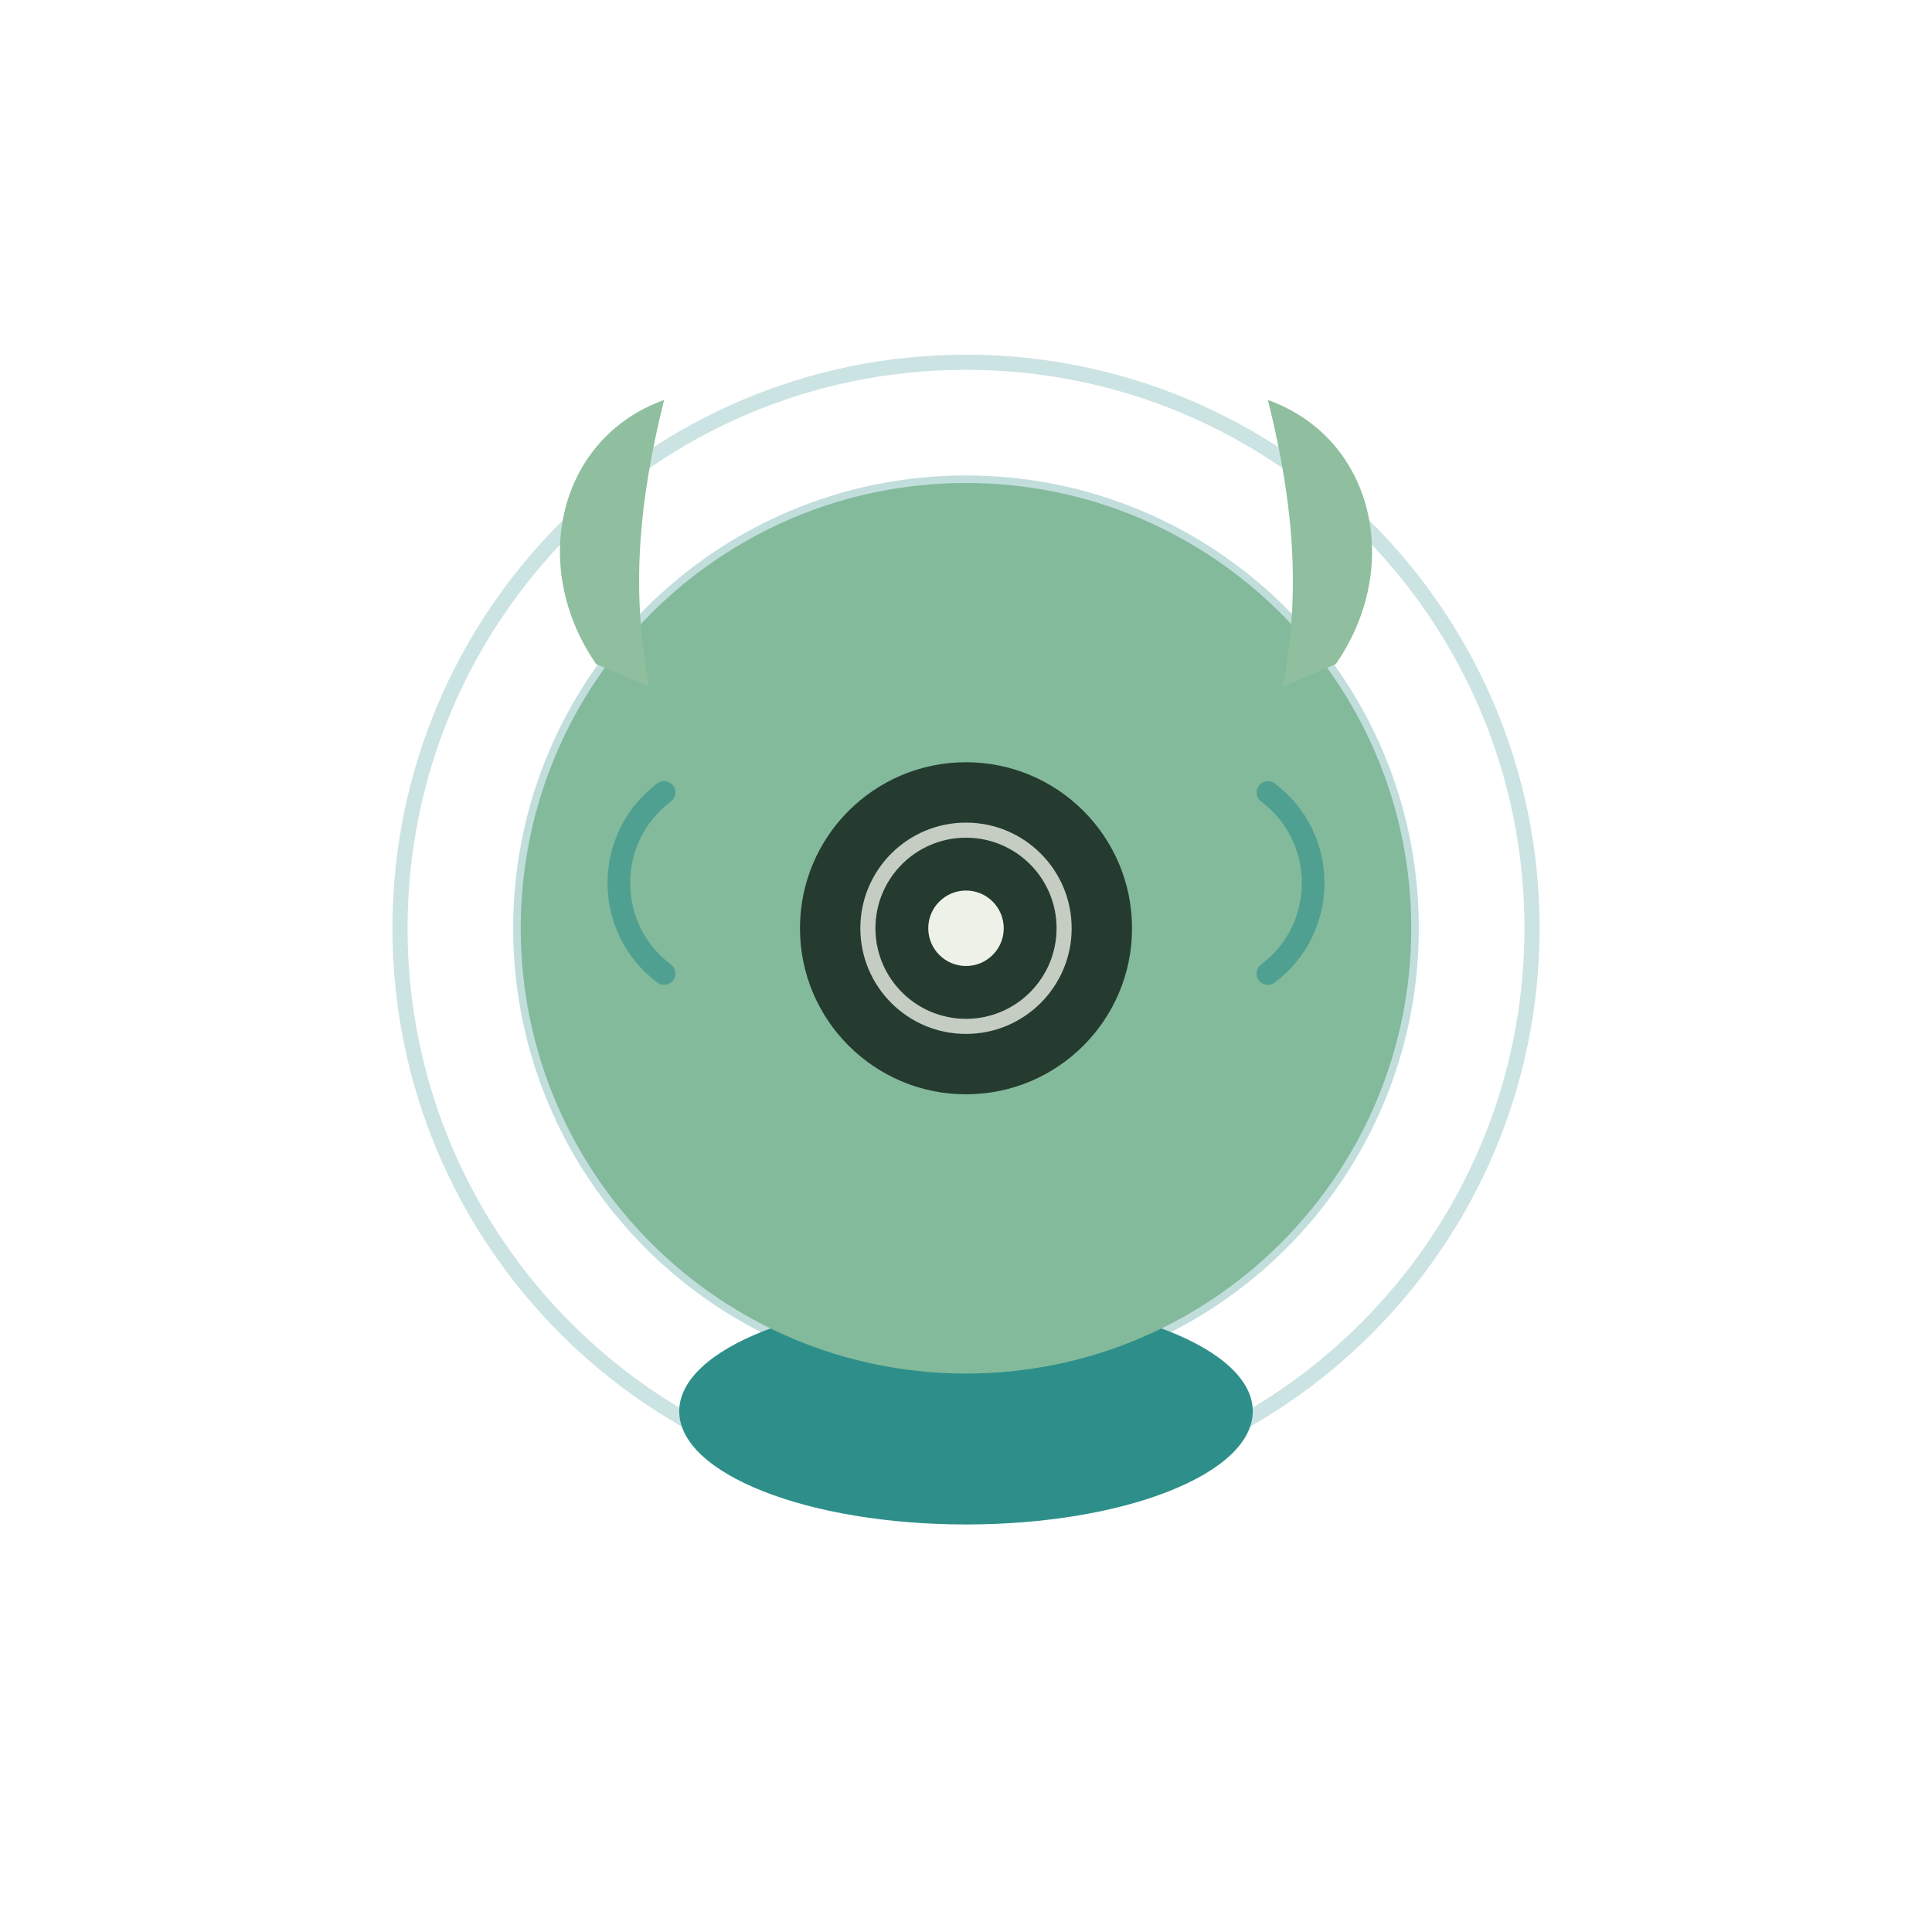
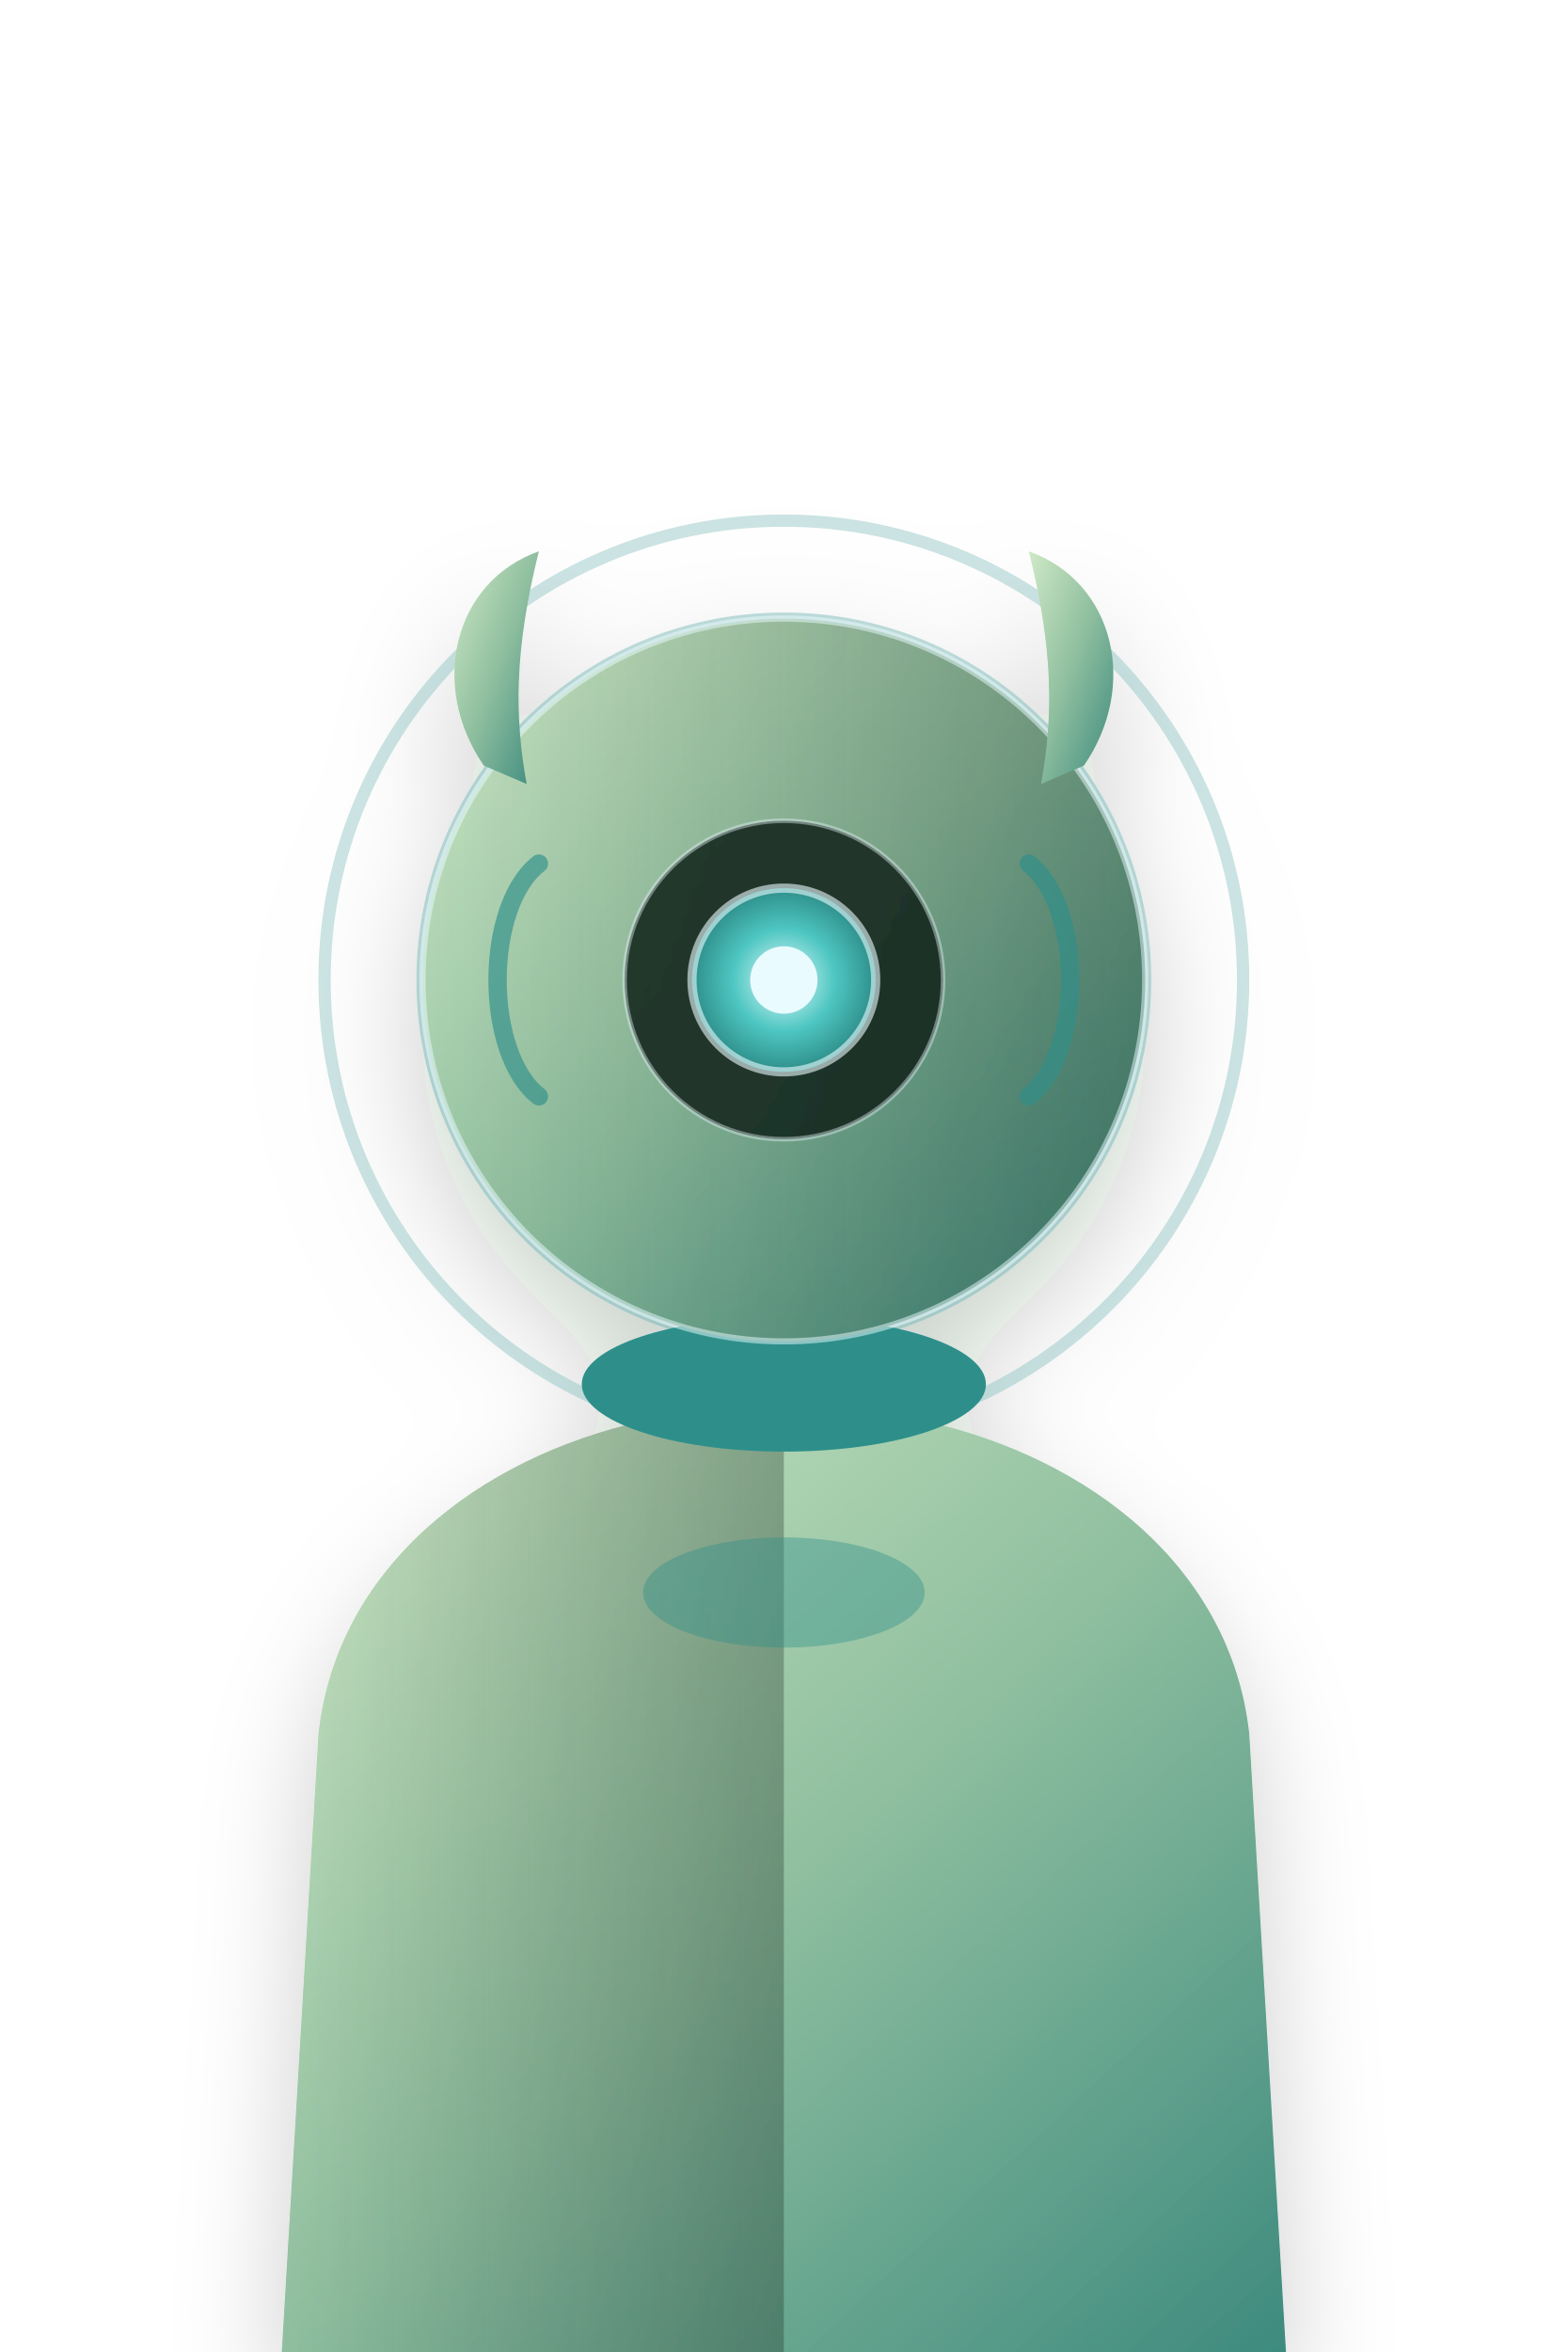
- <svg xmlns="http://www.w3.org/2000/svg" viewBox="0 0 512 512" role="img" aria-labelledby="echo-title">
+ <svg xmlns="http://www.w3.org/2000/svg" viewBox="0 0 512 768" role="img" aria-labelledby="echo-title">
  <style>
-     .echo-eye { animation: echo-blink 4.6s ease-in-out infinite; transform-origin: 256px 246px; }
-     .echo-ring { animation: echo-pulse 3.2s ease-in-out infinite; transform-origin: 256px 246px; }
+     .echo-eye { animation: echo-blink 4.6s ease-in-out infinite; transform-origin: 256px 320px; }
+     .echo-ring { animation: echo-pulse 3.2s ease-in-out infinite; transform-origin: 256px 320px; }
    .echo-ring-2 { animation-delay: 0.5s; }
    @keyframes echo-blink {
      0%, 90%, 100% { transform: scaleY(1); }
      94% { transform: scaleY(0.1); }
    }
    @keyframes echo-pulse {
-       0%, 100% { opacity: 0.15; transform: scale(0.92); }
-       50% { opacity: 0.4; transform: scale(1.04); }
+       0%, 100% { opacity: 0.18; transform: scale(0.92); }
+       50% { opacity: 0.42; transform: scale(1.05); }
    }
    @media (prefers-reduced-motion: reduce) {
      .echo-eye, .echo-ring { animation: none; }
    }
  </style>
-   <ellipse cx="256" cy="374" rx="76" ry="30" fill="#2E8F8A" />
-   <circle class="echo-ring" cx="256" cy="246" r="150" fill="none" stroke="#2E8F8A" stroke-width="4" opacity="0.25" />
-   <circle class="echo-ring echo-ring-2" cx="256" cy="246" r="118" fill="none" stroke="#2E8F8A" stroke-width="4" opacity="0.3" />
-   <circle cx="256" cy="246" r="118" fill="#8FBF9F" />
-   <circle cx="256" cy="246" r="118" fill="#2E8F8A" opacity="0.12" />
-   <path d="M158 176 C 140 150, 148 116, 176 106 C 168 138, 168 160, 172 182 Z" fill="#8FBF9F" />
-   <path d="M354 176 C 372 150, 364 116, 336 106 C 344 138, 344 160, 340 182 Z" fill="#8FBF9F" />
-   <g class="echo-eye">
-     <circle cx="256" cy="246" r="44" fill="#14251C" opacity="0.85" />
-     <circle cx="256" cy="246" r="26" fill="none" stroke="#EEF1E8" stroke-width="4" opacity="0.8" />
-     <circle cx="256" cy="246" r="10" fill="#EEF1E8" />
-   </g>
-   <g stroke="#2E8F8A" stroke-width="6" stroke-linecap="round" opacity="0.6">
-     <path d="M336 210 C 352 222, 352 246, 336 258" fill="none" />
-     <path d="M176 210 C 160 222, 160 246, 176 258" fill="none" />
+   <defs>
+     <linearGradient id="e-metal" x1="0%" y1="0%" x2="100%" y2="100%">
+       <stop offset="0%" stop-color="#CFE9C6" />
+       <stop offset="50%" stop-color="#8FBF9F" />
+       <stop offset="100%" stop-color="#3D8A7E" />
+     </linearGradient>
+     <linearGradient id="e-shade" x1="0%" y1="0%" x2="100%" y2="0%">
+       <stop offset="0%" stop-color="#14251C" stop-opacity="0" />
+       <stop offset="100%" stop-color="#14251C" stop-opacity="0.3" />
+     </linearGradient>
+     <radialGradient id="e-glow" cx="50%" cy="50%" r="50%">
+       <stop offset="0%" stop-color="#EAFBFF" />
+       <stop offset="55%" stop-color="#4FC7C2" />
+       <stop offset="100%" stop-color="#2E8F8A" />
+     </radialGradient>
+     <filter id="e-shadow" x="-30%" y="-30%" width="160%" height="160%">
+       <feDropShadow dx="0" dy="18" stdDeviation="18" flood-color="#14251C" flood-opacity="0.2" />
+     </filter>
+   </defs>
+   <g filter="url(#e-shadow)">
+     <path d="M92 768 L104 566 C 110 512, 156 476, 210 464 L 302 464 C 356 476, 402 512, 408 566 L 420 768 Z" fill="url(#e-metal)" />
+     <path d="M92 768 L104 566 C 110 512, 156 476, 210 464 L 256 464 L 256 768 Z" fill="url(#e-shade)" />
+     <ellipse cx="256" cy="520" rx="46" ry="18" fill="#2E8F8A" opacity="0.4" />
+     <ellipse cx="256" cy="452" rx="66" ry="22" fill="#2E8F8A" />
+     <circle class="echo-ring" cx="256" cy="320" r="150" fill="none" stroke="#2E8F8A" stroke-width="4" opacity="0.25" />
+     <circle class="echo-ring echo-ring-2" cx="256" cy="320" r="118" fill="none" stroke="#2E8F8A" stroke-width="4" opacity="0.3" />
+     <circle cx="256" cy="320" r="118" fill="url(#e-metal)" />
+     <circle cx="256" cy="320" r="118" fill="url(#e-shade)" />
+     <circle cx="256" cy="320" r="118" fill="none" stroke="#EAFBFF" stroke-width="2" opacity="0.5" />
+     <path d="M158 250 C 140 224, 148 190, 176 180 C 168 212, 168 234, 172 256 Z" fill="url(#e-metal)" />
+     <path d="M354 250 C 372 224, 364 190, 336 180 C 344 212, 344 234, 340 256 Z" fill="url(#e-metal)" />
+     <circle cx="256" cy="320" r="52" fill="#14251C" opacity="0.88" />
+     <circle cx="256" cy="320" r="52" fill="none" stroke="#EAFBFF" stroke-width="1.5" opacity="0.4" />
+     <g class="echo-eye">
+       <circle cx="256" cy="320" r="30" fill="url(#e-glow)" />
+       <circle cx="256" cy="320" r="30" fill="none" stroke="#EAFBFF" stroke-width="3" opacity="0.6" />
+       <circle cx="256" cy="320" r="11" fill="#EAFBFF" />
+     </g>
+     <g stroke="#2E8F8A" stroke-width="6" stroke-linecap="round" opacity="0.65">
+       <path d="M336 282 C 354 296, 354 344, 336 358" fill="none" />
+       <path d="M176 282 C 158 296, 158 344, 176 358" fill="none" />
+     </g>
  </g>
</svg>
